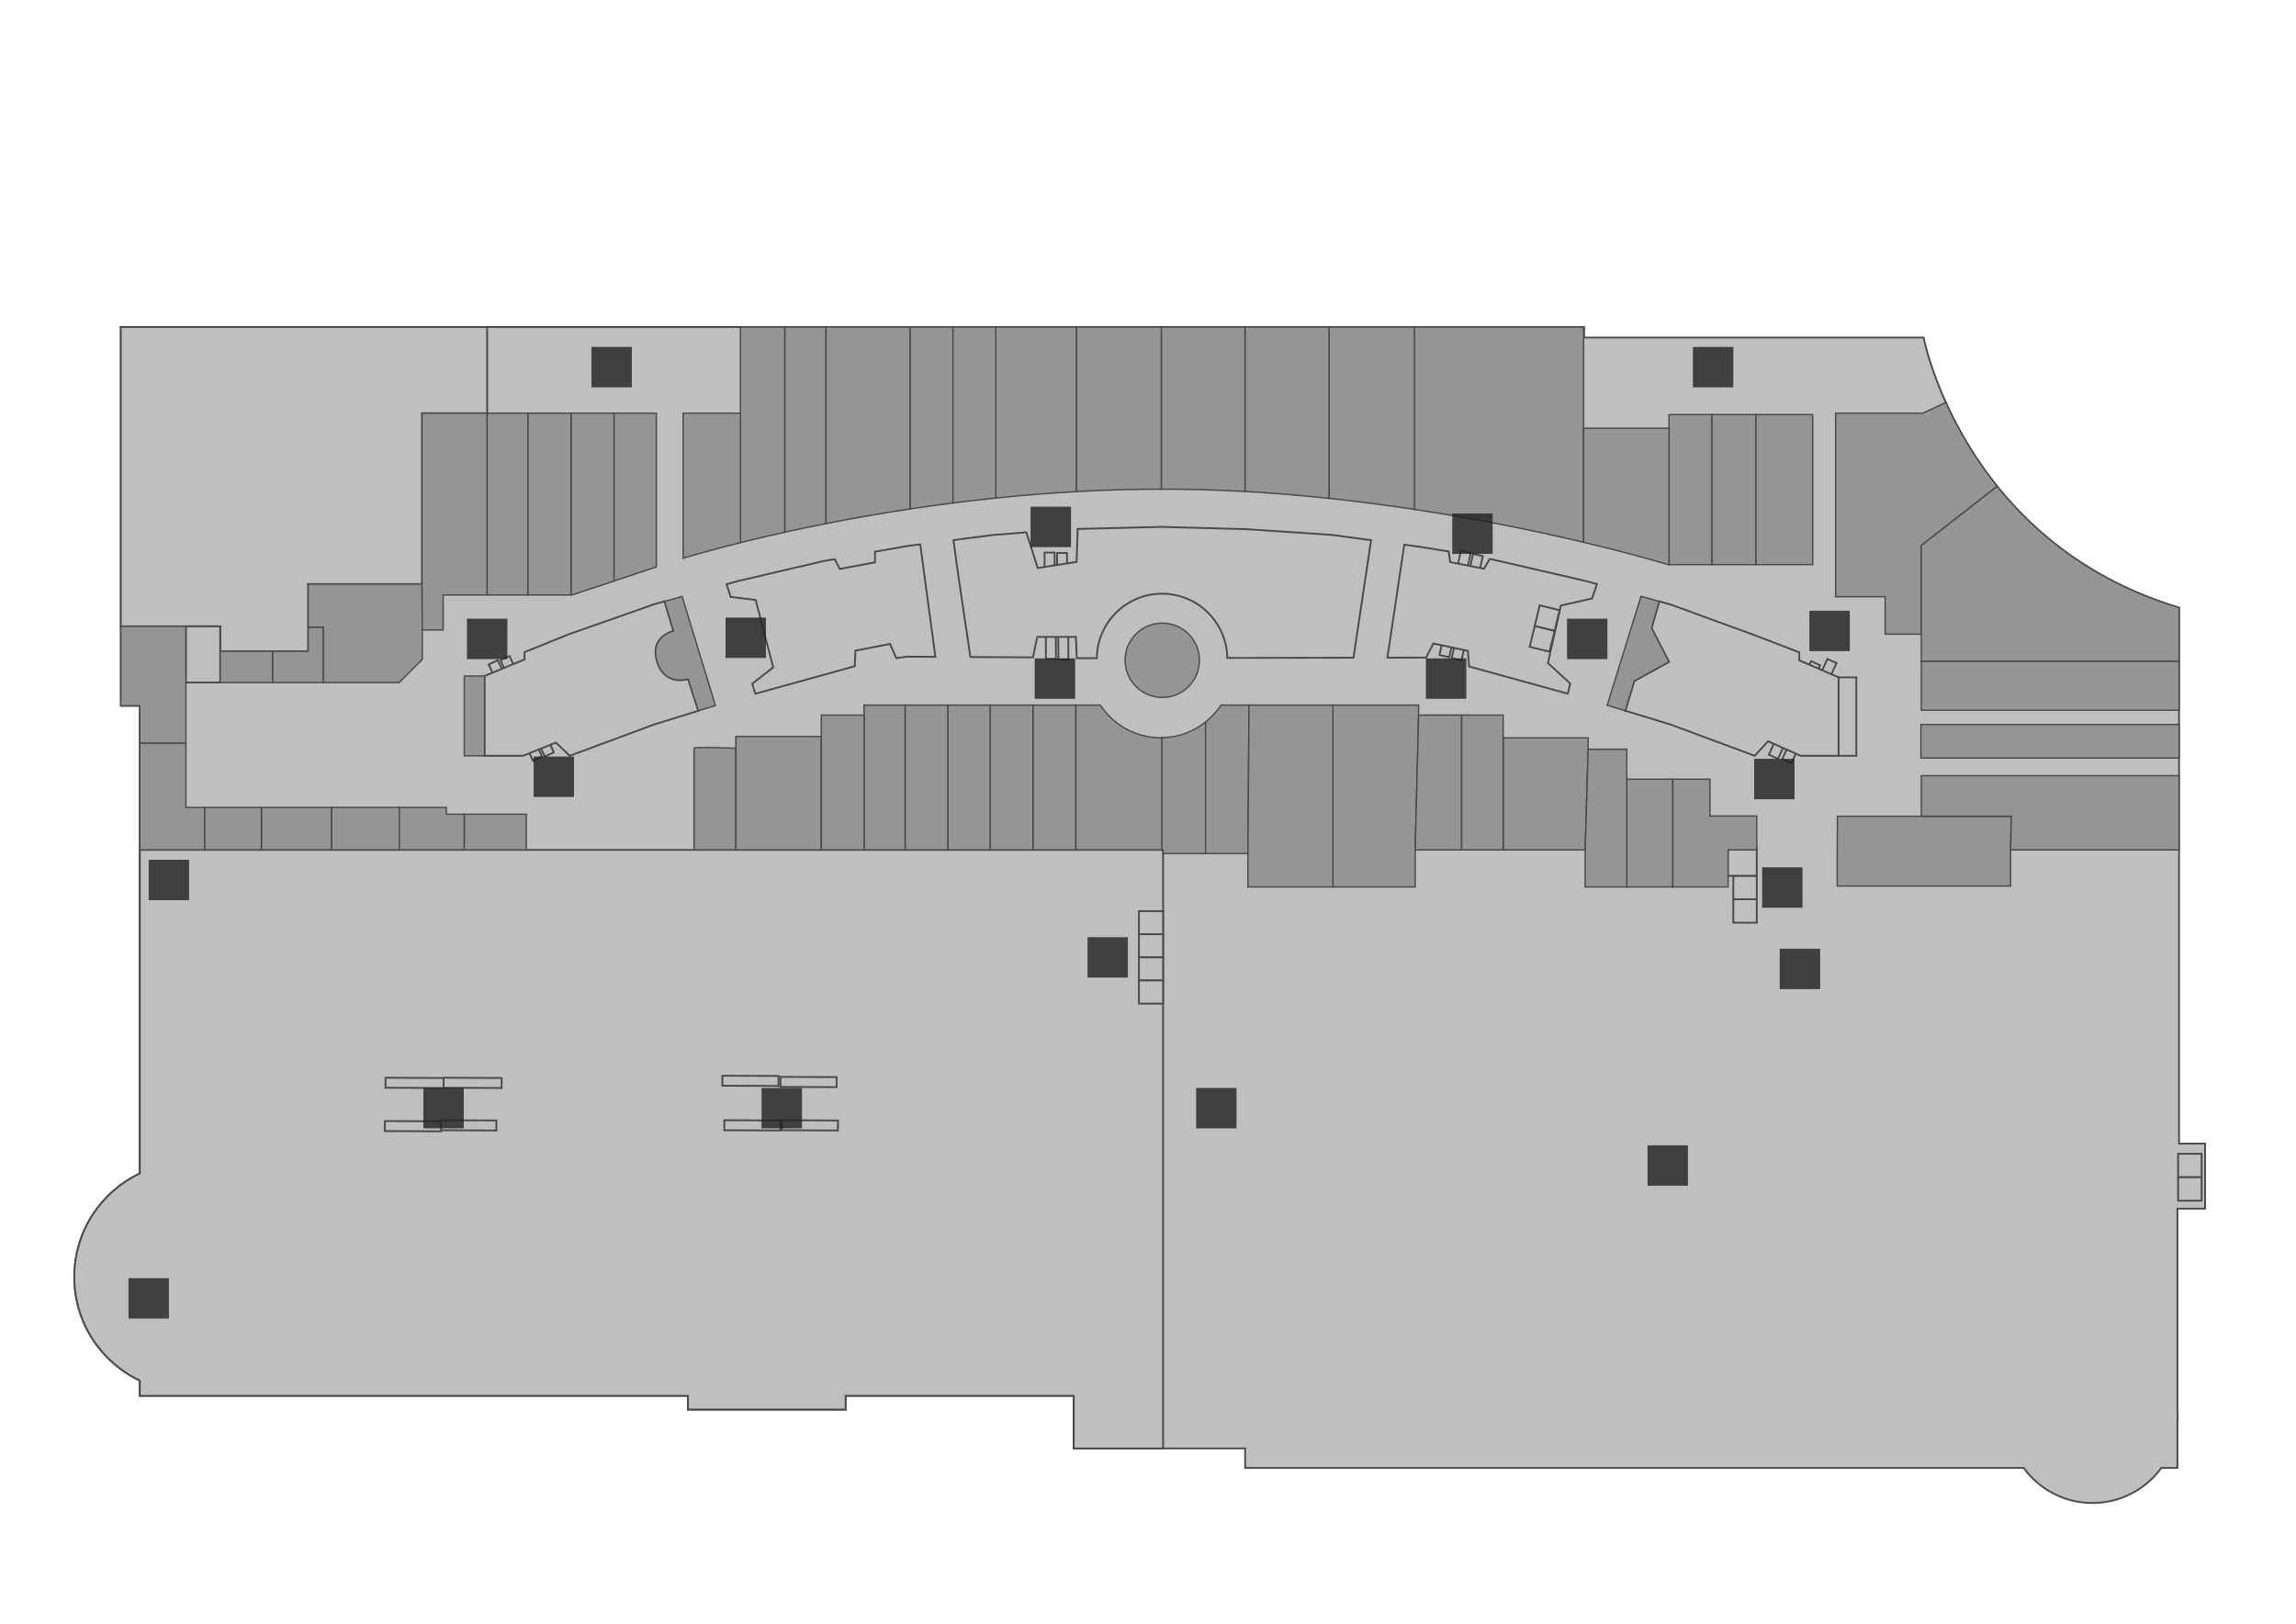
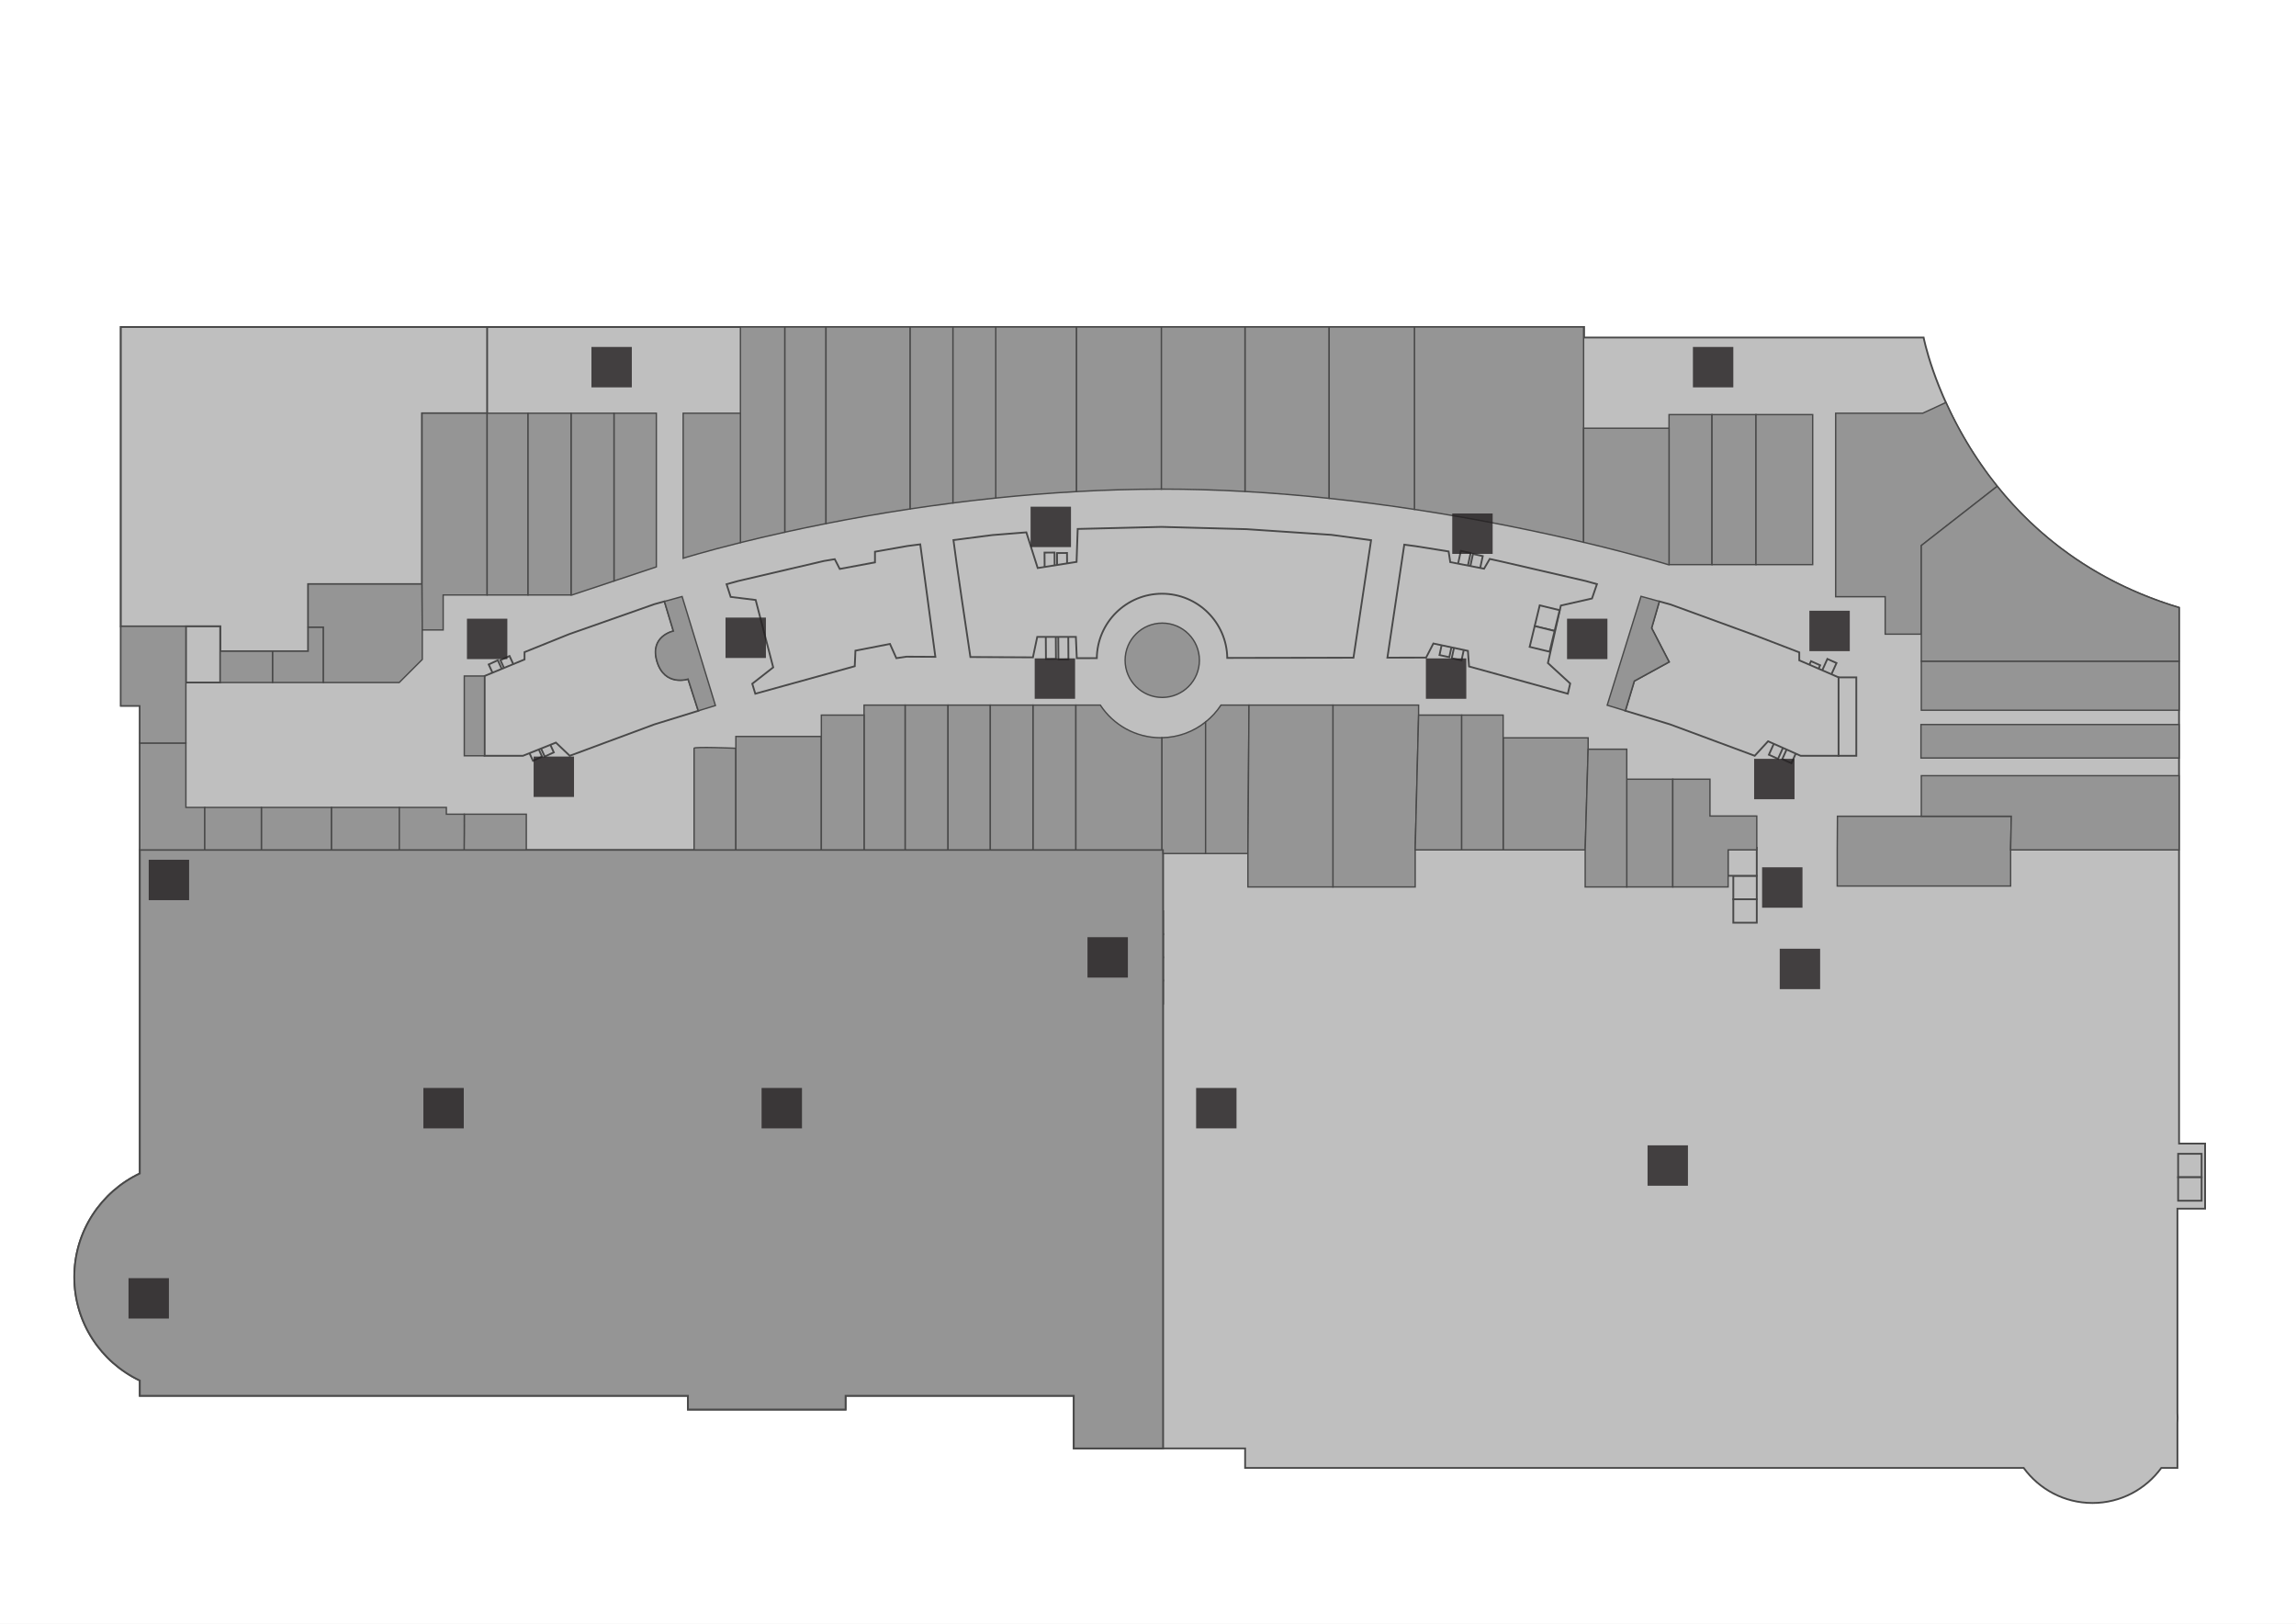
<svg xmlns="http://www.w3.org/2000/svg" version="1.1" id="Layer_1" x="0px" y="0px" width="841.89px" height="595.281px" viewBox="0 0 841.89 595.281" enable-background="new 0 0 841.89 595.281" xml:space="preserve">
  <g id="background">
    <rect fill="#FFFFFF" width="841.89" height="595.281" />
  </g>
  <g id="etc">
    <path fill="#BFBFBF" stroke="#494949" stroke-width="0.66" stroke-miterlimit="10" d="M808.558,443.117v-23.863h-9.545V222.769   c-79.35-23.864-93.668-99.037-93.668-99.037H580.853v-3.843H44.302v138.875h6.96v171.458   c-14.196,6.732-24.017,21.189-24.017,37.947s9.82,31.217,24.017,37.949v5.605h200.991v5.037h57.805v-5.037h83.657v19.291h62.843   v7.158h285.479c5.676,7.785,14.859,12.85,25.229,12.85c10.371,0,19.557-5.064,25.23-12.85h5.918v-16.498   c0.037-0.615,0.061-1.236,0.061-1.861s-0.021-1.248-0.061-1.863v-74.836h10.145V443.117z" />
-     <path fill="#BFBFBF" stroke="#494949" stroke-width="0.66" stroke-miterlimit="10" d="M51.263,311.583v118.639   c-14.196,6.732-24.017,21.191-24.017,37.949c0,16.756,9.82,31.215,24.017,37.949v5.604h200.991v5.039h57.805v-5.039h83.657v19.291   h32.77V311.583H51.263z" />
    <rect x="279.909" y="222.796" transform="matrix(-0.2468 -0.9691 0.9691 -0.2468 134.3354 557.5125)" fill="#BFBFBF" stroke="#494949" stroke-width="0.66" stroke-miterlimit="10" width="7.832" height="7.511" />
    <rect x="281.844" y="230.357" transform="matrix(-0.2469 -0.969 0.969 -0.2469 129.4565 568.8304)" fill="#BFBFBF" stroke="#494949" stroke-width="0.66" stroke-miterlimit="10" width="7.831" height="7.511" />
    <rect x="529.822" y="221.75" transform="matrix(-0.9777 -0.2102 0.2102 -0.9777 1002.816 569.1035)" fill="#BFBFBF" stroke="#494949" stroke-width="0.66" stroke-miterlimit="10" width="3.672" height="18.998" />
    <rect x="534.264" y="222.897" transform="matrix(-0.9775 -0.2107 0.2107 -0.9775 1011.188 572.5427)" fill="#BFBFBF" stroke="#494949" stroke-width="0.66" stroke-miterlimit="10" width="3.67" height="18.997" />
    <rect x="533.618" y="202.096" transform="matrix(-0.9776 -0.2103 0.2103 -0.9776 1014.417 531.0862)" fill="#BFBFBF" stroke="#494949" stroke-width="0.66" stroke-miterlimit="10" width="3.67" height="18.998" />
    <rect x="538.06" y="203.243" transform="matrix(-0.9775 -0.2108 0.2108 -0.9775 1022.798 534.5294)" fill="#BFBFBF" stroke="#494949" stroke-width="0.66" stroke-miterlimit="10" width="3.668" height="18.996" />
    <rect x="656.171" y="241.451" transform="matrix(0.9119 0.4105 -0.4105 0.9119 164.8072 -247.1471)" fill="#BFBFBF" stroke="#494949" stroke-width="0.66" stroke-miterlimit="10" width="3.671" height="37.619" />
    <rect x="661.628" y="240.518" transform="matrix(0.9119 0.4105 -0.4105 0.9119 165.4505 -249.3521)" fill="#BFBFBF" stroke="#494949" stroke-width="0.66" stroke-miterlimit="10" width="3.671" height="40.277" />
    <rect x="187.146" y="241.061" transform="matrix(-0.9086 0.4177 -0.4177 -0.9086 469.5021 418.2468)" fill="#BFBFBF" stroke="#494949" stroke-width="0.66" stroke-miterlimit="10" width="3.672" height="38.882" />
    <rect x="191.455" y="239.492" transform="matrix(-0.9086 0.4177 -0.4177 -0.9086 477.0652 413.4587)" fill="#BFBFBF" stroke="#494949" stroke-width="0.66" stroke-miterlimit="10" width="3.669" height="38.882" />
    <rect x="383.474" y="222.642" transform="matrix(-1 0.0068 -0.0068 -1 772.1839 461.6148)" fill="#BFBFBF" stroke="#494949" stroke-width="0.66" stroke-miterlimit="10" width="3.671" height="18.951" />
    <rect x="388.049" y="222.803" transform="matrix(-1 0.0068 -0.0068 -1 781.3341 461.9051)" fill="#BFBFBF" stroke="#494949" stroke-width="0.66" stroke-miterlimit="10" width="3.669" height="18.95" />
    <rect x="383.081" y="202.58" transform="matrix(-1 0.0068 -0.0068 -1 771.2627 421.4948)" fill="#BFBFBF" stroke="#494949" stroke-width="0.66" stroke-miterlimit="10" width="3.671" height="18.951" />
    <rect x="387.658" y="202.741" transform="matrix(-1 0.0068 -0.0068 -1 780.4167 421.7832)" fill="#BFBFBF" stroke="#494949" stroke-width="0.66" stroke-miterlimit="10" width="3.669" height="18.95" />
    <path fill="#BFBFBF" stroke="#494949" stroke-width="0.66" stroke-miterlimit="10" d="M332.75,200.167l-11.917,2.098v3.902   l-12.917,2.417L306.083,205l-4,0.667l-31.417,7.34l-4.248,1.174c0.593,1.856,1.499,4.652,1.499,4.652l9.167,1.125l6.43,24.708   l-7.68,6l1.118,3.664l36.464-10.081l0.25-5.709l12.667-2.458l2.333,5.217l3.75-0.55l10.56,0.057l-5.543-41.243L332.75,200.167z" />
    <path fill="#BFBFBF" stroke="#494949" stroke-width="0.66" stroke-miterlimit="10" d="M240.938,242.5   c-2.813-9.313,6-11.125,6-11.125l-3.29-10.897l-3.73,1.031l-31.25,10.991l-16.333,6.583v2.69l-14.667,6.06v29.25h14.083   l12.083-4.833l5.083,4.833l31-11.5l16.143-4.991l-3.747-11.655C252.313,248.938,243.75,251.813,240.938,242.5z" />
    <polygon fill="#BFBFBF" stroke="#494949" stroke-width="0.66" stroke-miterlimit="10" points="659.75,242.087 659.75,239.167    643.5,232.917 612.583,221.627 608.421,220.475 605.583,230.265 612,242.667 599.251,249.667 595.96,260.568 612.416,265.583    643.416,277.083 648.308,271.761 660.25,277.083 674.166,277.083 674.166,248.333  " />
    <polygon fill="#BFBFBF" stroke="#494949" stroke-width="0.66" stroke-miterlimit="10" points="567.583,243.083 572.333,222    583.751,219.417 585.566,214.148 581.417,213 550.417,205.833 546.25,204.917 544.167,208.5 531.775,206.083 531.167,202.167    519.166,200.25 514.916,199.679 508.73,241.107 522.916,241.083 525.583,235.917 538.25,238.618 538.666,244.333 574.888,254.328    575.751,250.583  " />
    <path fill="#BFBFBF" stroke="#494949" stroke-width="0.66" stroke-miterlimit="10" d="M488.166,196.083L457.083,194l-31.209-0.833   l-30.708,0.75L394.75,206l-14.25,2.25l-4.167-13.083l-12.5,1l-14.228,1.831c0.886,7.258,4.883,34.019,6.213,42.879L378.75,241   l1.583-7.5H394.5l0.333,7.8l7.341-0.012c0.164-13.073,10.808-23.622,23.919-23.622c13.084,0,23.709,10.505,23.916,23.541   l46.281-0.079l6.453-43.085L488.166,196.083z" />
    <rect x="417.626" y="334.044" fill="#BFBFBF" stroke="#494949" stroke-width="0.66" stroke-miterlimit="10" width="8.858" height="8.472" />
    <rect x="417.626" y="342.516" fill="#BFBFBF" stroke="#494949" stroke-width="0.66" stroke-miterlimit="10" width="8.858" height="8.476" />
    <rect x="417.626" y="350.99" fill="#BFBFBF" stroke="#494949" stroke-width="0.66" stroke-miterlimit="10" width="8.858" height="8.475" />
    <rect x="417.626" y="359.464" fill="#BFBFBF" stroke="#494949" stroke-width="0.66" stroke-miterlimit="10" width="8.858" height="8.475" />
    <rect x="798.671" y="423.001" fill="#BFBFBF" stroke="#494949" stroke-width="0.66" stroke-miterlimit="10" width="8.604" height="8.602" />
    <rect x="798.671" y="431.603" fill="#BFBFBF" stroke="#494949" stroke-width="0.66" stroke-miterlimit="10" width="8.604" height="8.602" />
    <rect x="169.876" y="402.271" transform="matrix(-0.0045 1 -1 -0.0045 585.0477 242.7201)" fill="#BFBFBF" stroke="#494949" stroke-width="0.66" stroke-miterlimit="10" width="3.671" height="20.586" />
    <rect x="149.579" y="402.576" transform="matrix(-0.0045 1 -1 -0.0045 564.9642 263.3233)" fill="#BFBFBF" stroke="#494949" stroke-width="0.66" stroke-miterlimit="10" width="3.671" height="20.586" />
    <rect x="274.041" y="402.269" transform="matrix(-0.0045 1 -1 -0.0045 689.6829 138.5542)" fill="#BFBFBF" stroke="#494949" stroke-width="0.66" stroke-miterlimit="10" width="3.671" height="20.586" />
    <rect x="295.124" y="402.269" transform="matrix(-0.0045 1 -1 -0.0045 710.8606 117.4719)" fill="#BFBFBF" stroke="#494949" stroke-width="0.66" stroke-miterlimit="10" width="3.67" height="20.586" />
    <rect x="273.332" y="385.949" transform="matrix(-0.0045 1 -1 -0.0045 672.6503 122.8676)" fill="#BFBFBF" stroke="#494949" stroke-width="0.66" stroke-miterlimit="10" width="3.672" height="20.586" />
    <rect x="294.644" y="386.373" transform="matrix(-0.0045 1 -1 -0.0045 694.4823 101.9845)" fill="#BFBFBF" stroke="#494949" stroke-width="0.66" stroke-miterlimit="10" width="3.671" height="20.586" />
    <rect x="150.176" y="386.362" transform="matrix(-0.0048 1 -1 -0.0048 549.7349 246.8943)" fill="#BFBFBF" stroke="#494949" stroke-width="0.66" stroke-miterlimit="10" width="3.668" height="21.277" />
    <rect x="171.47" y="386.361" transform="matrix(-0.0048 1 -1 -0.0048 571.1305 225.5986)" fill="#BFBFBF" stroke="#494949" stroke-width="0.66" stroke-miterlimit="10" width="3.67" height="21.277" />
    <rect x="635.566" y="321.074" fill="#BFBFBF" stroke="#494949" stroke-width="0.66" stroke-miterlimit="10" width="8.602" height="8.604" />
    <rect x="633.513" y="310.804" fill="#BFBFBF" stroke="#494949" stroke-width="0.66" stroke-miterlimit="10" width="10.654" height="10.271" />
    <rect x="635.566" y="329.677" fill="#BFBFBF" stroke="#494949" stroke-width="0.66" stroke-miterlimit="10" width="8.602" height="8.601" />
    <rect x="563.368" y="222.887" transform="matrix(0.2352 -0.972 0.972 0.2352 213.5844 724.714)" fill="#BFBFBF" stroke="#494949" stroke-width="0.66" stroke-miterlimit="10" width="7.831" height="7.511" />
    <rect x="561.517" y="230.495" transform="matrix(0.2352 -0.972 0.972 0.2352 204.7834 728.738)" fill="#BFBFBF" stroke="#494949" stroke-width="0.66" stroke-miterlimit="10" width="7.832" height="7.509" />
    <polygon fill="#BFBFBF" stroke="#494949" stroke-width="0.66" stroke-miterlimit="10" points="80.75,238.75 113,238.75    113,214.125 154.75,214.125 154.75,151.5 178.625,151.5 178.625,119.889 44.302,119.889 44.302,229.625 80.75,229.625  " />
    <polygon fill="#BFBFBF" stroke="#494949" stroke-width="0.66" stroke-miterlimit="10" points="80.75,229.625 68.167,229.625    68.167,250.22 80.75,250.22 80.75,238.75  " />
    <rect x="674.166" y="248.333" fill="#BFBFBF" stroke="#494949" stroke-width="0.66" stroke-miterlimit="10" width="6.502" height="28.75" />
  </g>
  <g id="rooms">
+     <path id="central-department-store" fill="#959595" stroke="#494949" stroke-width="0.66" stroke-miterlimit="10" d="M51.263,311.583v118.639   c-14.196,6.732-24.017,21.191-24.017,37.949c0,16.756,9.82,31.215,24.017,37.949v5.604h200.991v5.039h57.805v-5.039h83.657v19.291   h32.77V311.583H51.263z" />
    <rect id="r320-2" x="704.375" y="265.625" fill="#959595" stroke="#494949" stroke-width="0.5" stroke-miterlimit="10" width="94.639" height="12.271" />
    <polygon id="r322" fill="#959595" stroke="#494949" stroke-width="0.5" stroke-miterlimit="10" points="704.5,299.25    673.75,299.25 673.667,311.583 673.667,324.833 737.25,324.833 737.25,311.583 737.5,299.25  " />
-     <polygon id="_x33_21" fill="#959595" stroke="#494949" stroke-width="0.5" stroke-miterlimit="10" points="799.013,284.375    704.5,284.375 704.5,299.25 737.5,299.25 737.25,311.583 799.013,311.583  " />
+     <polygon id="r321" fill="#959595" stroke="#494949" stroke-width="0.5" stroke-miterlimit="10" points="799.013,284.375    704.5,284.375 704.5,299.25 737.5,299.25 737.25,311.583 799.013,311.583  " />
    <path id="r318" fill="#959595" stroke="#494949" stroke-width="0.5" stroke-miterlimit="10" d="M732.32,178.289   c-8.641-10.751-14.68-21.582-18.812-30.728L705,151.5h-31.902v67.268h18.152V232.5h13.25V200L732.32,178.289z" />
    <path id="r309" fill="#959595" stroke="#494949" stroke-width="0.5" stroke-miterlimit="10" d="M365.125,119.889v62.697   c9.536-0.986,19.439-1.797,29.625-2.365v-60.332H365.125z" />
    <path id="r310" fill="#959595" stroke="#494949" stroke-width="0.5" stroke-miterlimit="10" d="M394.75,119.889v60.332   c10.129-0.564,20.533-0.887,31.125-0.899v-59.433H394.75L394.75,119.889z" />
    <path id="r306-3" fill="#959595" stroke="#494949" stroke-width="0.5" stroke-miterlimit="10" d="M287.75,119.889v75.228   c4.682-1.035,9.732-2.099,15.125-3.164v-72.064H287.75z" />
    <path id="r306-1-306-2" fill="#959595" stroke="#494949" stroke-width="0.5" stroke-miterlimit="10" d="M271.5,119.889V151.5   v47.432c4.728-1.178,10.172-2.471,16.25-3.815v-75.228H271.5L271.5,119.889z" />
    <path id="r305" fill="#959595" stroke="#494949" stroke-width="0.5" stroke-miterlimit="10" d="M250.5,151.5v53.167   c0,0,7.644-2.406,21-5.734V151.5H250.5z" />
    <path id="r307" fill="#959595" stroke="#494949" stroke-width="0.5" stroke-miterlimit="10" d="M302.875,119.889v72.064   c9.347-1.845,19.709-3.687,30.875-5.374v-66.691L302.875,119.889L302.875,119.889z" />
    <path id="r312" fill="#959595" stroke="#494949" stroke-width="0.5" stroke-miterlimit="10" d="M456.5,119.889v60.297   c10.518,0.59,20.852,1.455,30.875,2.52v-62.817H456.5L456.5,119.889z" />
    <polygon id="r317-1" fill="#959595" stroke="#494949" stroke-width="0.5" stroke-miterlimit="10" points="612,152 612,157 612,207    627.75,207 627.75,152  " />
    <rect id="r317-2" x="627.75" y="152" fill="#959595" stroke="#494949" stroke-width="0.5" stroke-miterlimit="10" width="16.125" height="55" />
    <rect id="r317-3" x="643.875" y="152" fill="#959595" stroke="#494949" stroke-width="0.5" stroke-miterlimit="10" width="20.793" height="55" />
    <path id="r314-315" fill="#959595" stroke="#494949" stroke-width="0.5" stroke-miterlimit="10" d="M580.667,119.889h-62.043   v66.861c24.514,3.722,45.947,8.237,62.043,12.059V157V119.889z" />
    <path id="r313" fill="#959595" stroke="#494949" stroke-width="0.5" stroke-miterlimit="10" d="M487.375,119.889v62.817   c10.826,1.15,21.291,2.532,31.25,4.044v-66.861H487.375z" />
    <path id="r311-1-311-2" fill="#959595" stroke="#494949" stroke-width="0.5" stroke-miterlimit="10" d="M441,119.889h-15.125   v59.433c0.203,0,0.406-0.002,0.609-0.002c4.857,0,9.699,0.075,14.516,0.211c5.203,0.146,10.373,0.368,15.5,0.656V119.89   L441,119.889L441,119.889z" />
    <path id="r316" fill="#959595" stroke="#494949" stroke-width="0.5" stroke-miterlimit="10" d="M580.667,157v41.81   c19.357,4.597,31,8.19,31,8.19H612v-50H580.667z" />
    <path id="r328-2" fill="#959595" stroke="#494949" stroke-width="0.5" stroke-miterlimit="10" d="M426,270.455v41.128h0.484v1.334   h15.578v-48.229C437.644,268.219,432.074,270.36,426,270.455z" />
    <rect id="r331-1" x="331.875" y="258.5" fill="#959595" stroke="#494949" stroke-width="0.5" stroke-miterlimit="10" width="15.75" height="53.083" />
    <rect id="r331-2" x="347.625" y="258.5" fill="#959595" stroke="#494949" stroke-width="0.5" stroke-miterlimit="10" width="15.5" height="53.083" />
    <rect id="r330-1" x="378.75" y="258.5" fill="#959595" stroke="#494949" stroke-width="0.5" stroke-miterlimit="10" width="15.75" height="53.083" />
    <path id="r329" fill="#959595" stroke="#494949" stroke-width="0.5" stroke-miterlimit="10" d="M425.582,270.468   c-9.257,0-17.399-4.763-22.122-11.968h-8.96v53.083H426v-41.128C425.861,270.457,425.722,270.468,425.582,270.468z" />
    <rect id="r330-2" x="363.125" y="258.5" fill="#959595" stroke="#494949" stroke-width="0.5" stroke-miterlimit="10" width="15.625" height="53.083" />
    <path id="r334" fill="#959595" stroke="#494949" stroke-width="0.5" stroke-miterlimit="10" d="M254.5,274.333   c0,0.508,0,25.439,0,37.25h15.333v-37.25C269.833,274.333,254.5,273.667,254.5,274.333z" />
    <polygon id="r332-1" fill="#959595" stroke="#494949" stroke-width="0.5" stroke-miterlimit="10" points="316.833,258.5    316.833,262.167 316.833,311.583 331.875,311.583 331.875,258.5  " />
    <polygon id="r333" fill="#959595" stroke="#494949" stroke-width="0.5" stroke-miterlimit="10" points="269.833,270    269.833,274.333 269.833,311.583 301.166,311.583 301.166,270  " />
    <polygon id="r332-2" fill="#959595" stroke="#494949" stroke-width="0.5" stroke-miterlimit="10" points="301.166,262.167    301.166,270 301.166,311.583 316.833,311.583 316.833,262.167  " />
    <path id="r328-1" fill="#959595" stroke="#494949" stroke-width="0.5" stroke-miterlimit="10" d="M447.705,258.5   c-1.541,2.352-3.453,4.437-5.643,6.188v48.229h15.521l0.395-54.417H447.705z" />
    <polygon id="r324-1-324-2" fill="#959595" stroke="#494949" stroke-width="0.5" stroke-miterlimit="10" points="566.75,270.5    551.167,270.5 551.167,311.583 566.75,311.583 581.25,311.583 582.333,274.667 582.333,270.5  " />
    <rect id="r323-2" x="596.5" y="285.667" fill="#959595" stroke="#494949" stroke-width="0.5" stroke-miterlimit="10" width="16.875" height="39.5" />
    <polygon id="r323-1" fill="#959595" stroke="#494949" stroke-width="0.5" stroke-miterlimit="10" points="627,299.167 627,285.667    613.375,285.667 613.375,325.167 633.666,325.167 633.666,311.583 644.167,311.583 644.167,299.167  " />
    <polygon id="r323-3" fill="#959595" stroke="#494949" stroke-width="0.5" stroke-miterlimit="10" points="596.5,274.667    582.333,274.667 581.25,311.583 581.25,325.167 596.5,325.167 596.5,285.667  " />
    <polygon id="r326" fill="#959595" stroke="#494949" stroke-width="0.5" stroke-miterlimit="10" points="520.167,258.5    488.75,258.5 488.75,325.167 518.917,325.167 518.917,311.583 520.167,262.167  " />
    <polygon id="r327-1-327-2" fill="#959595" stroke="#494949" stroke-width="0.5" stroke-miterlimit="10" points="457.978,258.5    457.583,312.917 457.583,325.167 488.75,325.167 488.75,258.5  " />
    <polygon id="r325-2" fill="#959595" stroke="#494949" stroke-width="0.5" stroke-miterlimit="10" points="520.167,262.167    518.917,311.583 535.962,311.583 535.962,262.167  " />
    <polygon id="r325-1" fill="#959595" stroke="#494949" stroke-width="0.5" stroke-miterlimit="10" points="551.167,262.167    535.962,262.167 535.962,311.583 551.167,311.583 551.167,270.5  " />
    <path id="r340-341-1" fill="#959595" stroke="#494949" stroke-width="0.5" stroke-miterlimit="10" d="M51.263,311.583h23.821V296   h-6.917v-23.583c-5.522,0-11.754,0-16.904,0V311.583z" />
    <rect id="r337" x="121.5" y="296" fill="#959595" stroke="#494949" stroke-width="0.5" stroke-miterlimit="10" width="24.917" height="15.583" />
    <path id="r338" fill="#959595" stroke="#494949" stroke-width="0.5" stroke-miterlimit="10" d="M121.5,311.583V296H95.833   c0,4.184,0,11.487,0,15.583H121.5z" />
    <path id="r335" fill="#959595" stroke="#494949" stroke-width="0.5" stroke-miterlimit="10" d="M170.18,311.583h22.803V298.5   h-22.748C170.259,302.089,170.206,308.694,170.18,311.583z" />
    <path id="r336" fill="#959595" stroke="#494949" stroke-width="0.5" stroke-miterlimit="10" d="M170.18,311.583   c0.026-2.89,0.079-9.494,0.055-13.084h-6.567V296h-17.25v15.583H170.18z" />
    <path id="r339" fill="#959595" stroke="#494949" stroke-width="0.5" stroke-miterlimit="10" d="M95.833,311.583   c0-4.097,0-11.399,0-15.583h-20.75v15.583H95.833z" />
    <path id="r341-2" fill="#959595" stroke="#494949" stroke-width="0.5" stroke-miterlimit="10" d="M44.302,229.625v29.14h6.96   v13.652c5.15,0,11.382,0,16.904,0V250.22v-20.595H44.302z" />
    <polygon id="r344" fill="#959595" stroke="#494949" stroke-width="0.5" stroke-miterlimit="10" points="113,229.917 113,238.75    99.917,238.75 99.917,250.22 118.583,250.22 118.583,229.917  " />
    <rect id="r343" x="80.75" y="238.75" fill="#959595" stroke="#494949" stroke-width="0.5" stroke-miterlimit="10" width="19.167" height="11.47" />
    <polygon id="r345" fill="#959595" stroke="#494949" stroke-width="0.5" stroke-miterlimit="10" points="113,214.125 113,229.917    118.583,229.917 118.583,250.22 146.387,250.22 154.833,241.773 154.833,230.952 154.75,214.125  " />
    <polygon id="r302" fill="#959595" stroke="#494949" stroke-width="0.5" stroke-miterlimit="10" points="154.75,151.5    154.75,214.125 154.833,230.952 162.5,230.952 162.5,218.125 178.625,218.125 178.625,151.5  " />
    <rect id="r303-1" x="178.625" y="151.5" fill="#959595" stroke="#494949" stroke-width="0.5" stroke-miterlimit="10" width="15" height="66.625" />
    <polygon id="r304-3" fill="#959595" stroke="#494949" stroke-width="0.5" stroke-miterlimit="10" points="240.667,151.5    225.125,151.5 225.125,213.007 240.667,207.833  " />
    <polygon id="r304-2" fill="#959595" stroke="#494949" stroke-width="0.5" stroke-miterlimit="10" points="209.375,151.5    209.375,218.125 209.75,218.125 225.125,213.007 225.125,151.5  " />
    <rect id="r303-2" x="193.625" y="151.5" fill="#959595" stroke="#494949" stroke-width="0.5" stroke-miterlimit="10" width="15.75" height="66.625" />
    <path id="k302" fill="#959595" stroke="#494949" stroke-width="0.5" stroke-miterlimit="10" d="M243.647,220.478l3.29,10.897   c0,0-8.813,1.813-6,11.125s11.375,6.438,11.375,6.438l3.747,11.655l6.27-1.938l-12.217-39.964L243.647,220.478z" />
    <polygon id="k304" fill="#959595" stroke="#494949" stroke-width="0.5" stroke-miterlimit="10" points="612,242.667    605.583,230.265 608.421,220.475 601.726,218.622 589.324,258.545 595.96,260.568 599.251,249.667  " />
    <rect x="170.241" y="247.833" fill="#959595" stroke="#494949" stroke-width="0.5" stroke-miterlimit="10" width="7.426" height="29.25" />
    <circle fill="#959595" stroke="#494949" stroke-width="0.5" stroke-miterlimit="10" cx="426.175" cy="242.064" r="13.625" />
    <path id="r308" fill="#959595" stroke="#494949" stroke-width="0.5" stroke-miterlimit="10" d="M333.75,119.889v66.691   c5.068-0.765,10.305-1.497,15.688-2.183v-64.508H333.75z" />
    <path id="r308a" fill="#959595" stroke="#494949" stroke-width="0.5" stroke-miterlimit="10" d="M365.125,119.889h-15.688v64.508   c5.103-0.65,10.334-1.258,15.688-1.812V119.889z" />
    <path id="r320-1" fill="#959595" stroke="#494949" stroke-width="0.5" stroke-miterlimit="10" d="M704.5,260.388h94.514v-17.996   c-9.906,0-34.547,0-94.514,0V260.388z" />
    <path id="r319" fill="#959595" stroke="#494949" stroke-width="0.5" stroke-miterlimit="10" d="M732.32,178.289L704.5,200v32.5   v9.892c59.967,0,84.605,0,94.514,0v-19.623C767.679,213.346,746.494,195.924,732.32,178.289z" />
  </g>
  <g id="signs">
    <g id="toilet">
      <rect x="620.755" y="127.201" opacity="0.8" fill="#231F20" enable-background="new    " width="14.812" height="14.811" />
      <rect x="216.863" y="127.201" opacity="0.8" fill="#231F20" enable-background="new    " width="14.811" height="14.811" />
      <rect x="54.53" y="315.201" opacity="0.8" fill="#231F20" enable-background="new    " width="14.811" height="14.811" />
    </g>
    <g id="escalator">
      <rect x="377.891" y="185.762" opacity="0.8" fill="#231F20" enable-background="new    " width="14.812" height="14.812" />
      <rect x="171.22" y="226.828" opacity="0.8" fill="#231F20" enable-background="new    " width="14.811" height="14.811" />
      <rect x="195.667" y="277.36" opacity="0.8" fill="#231F20" enable-background="new    " width="14.811" height="14.811" />
      <rect x="379.399" y="241.375" opacity="0.8" fill="#231F20" enable-background="new    " width="14.811" height="14.811" />
      <rect x="532.509" y="188.255" opacity="0.8" fill="#231F20" enable-background="new    " width="14.811" height="14.811" />
      <rect x="522.843" y="241.375" opacity="0.8" fill="#231F20" enable-background="new    " width="14.811" height="14.811" />
      <rect x="663.462" y="223.905" opacity="0.8" fill="#231F20" enable-background="new    " width="14.812" height="14.811" />
      <rect x="643.197" y="278.201" opacity="0.8" fill="#231F20" enable-background="new    " width="14.811" height="14.811" />
      <rect x="155.241" y="398.869" opacity="0.8" fill="#231F20" enable-background="new    " width="14.811" height="14.811" />
      <rect x="279.256" y="398.869" opacity="0.8" fill="#231F20" enable-background="new    " width="14.811" height="14.811" />
    </g>
    <g id="entrance">
      <rect x="438.589" y="398.869" opacity="0.8" fill="#231F20" enable-background="new    " width="14.812" height="14.811" />
      <rect x="652.589" y="347.822" opacity="0.8" fill="#231F20" enable-background="new    " width="14.812" height="14.811" />
    </g>
    <g id="lift">
      <rect x="266.031" y="226.414" opacity="0.8" fill="#231F20" enable-background="new    " width="14.811" height="14.811" />
      <rect x="574.595" y="226.828" opacity="0.8" fill="#231F20" enable-background="new    " width="14.811" height="14.811" />
      <rect x="398.756" y="343.585" opacity="0.8" fill="#231F20" enable-background="new    " width="14.812" height="14.811" />
      <rect x="47.125" y="468.595" opacity="0.8" fill="#231F20" enable-background="new    " width="14.811" height="14.811" />
      <rect x="646.119" y="317.97" opacity="0.8" fill="#231F20" enable-background="new    " width="14.811" height="14.811" />
    </g>
    <rect id="parking" x="604.119" y="419.896" opacity="0.8" fill="#231F20" enable-background="new    " width="14.811" height="14.811" />
  </g>
</svg>
